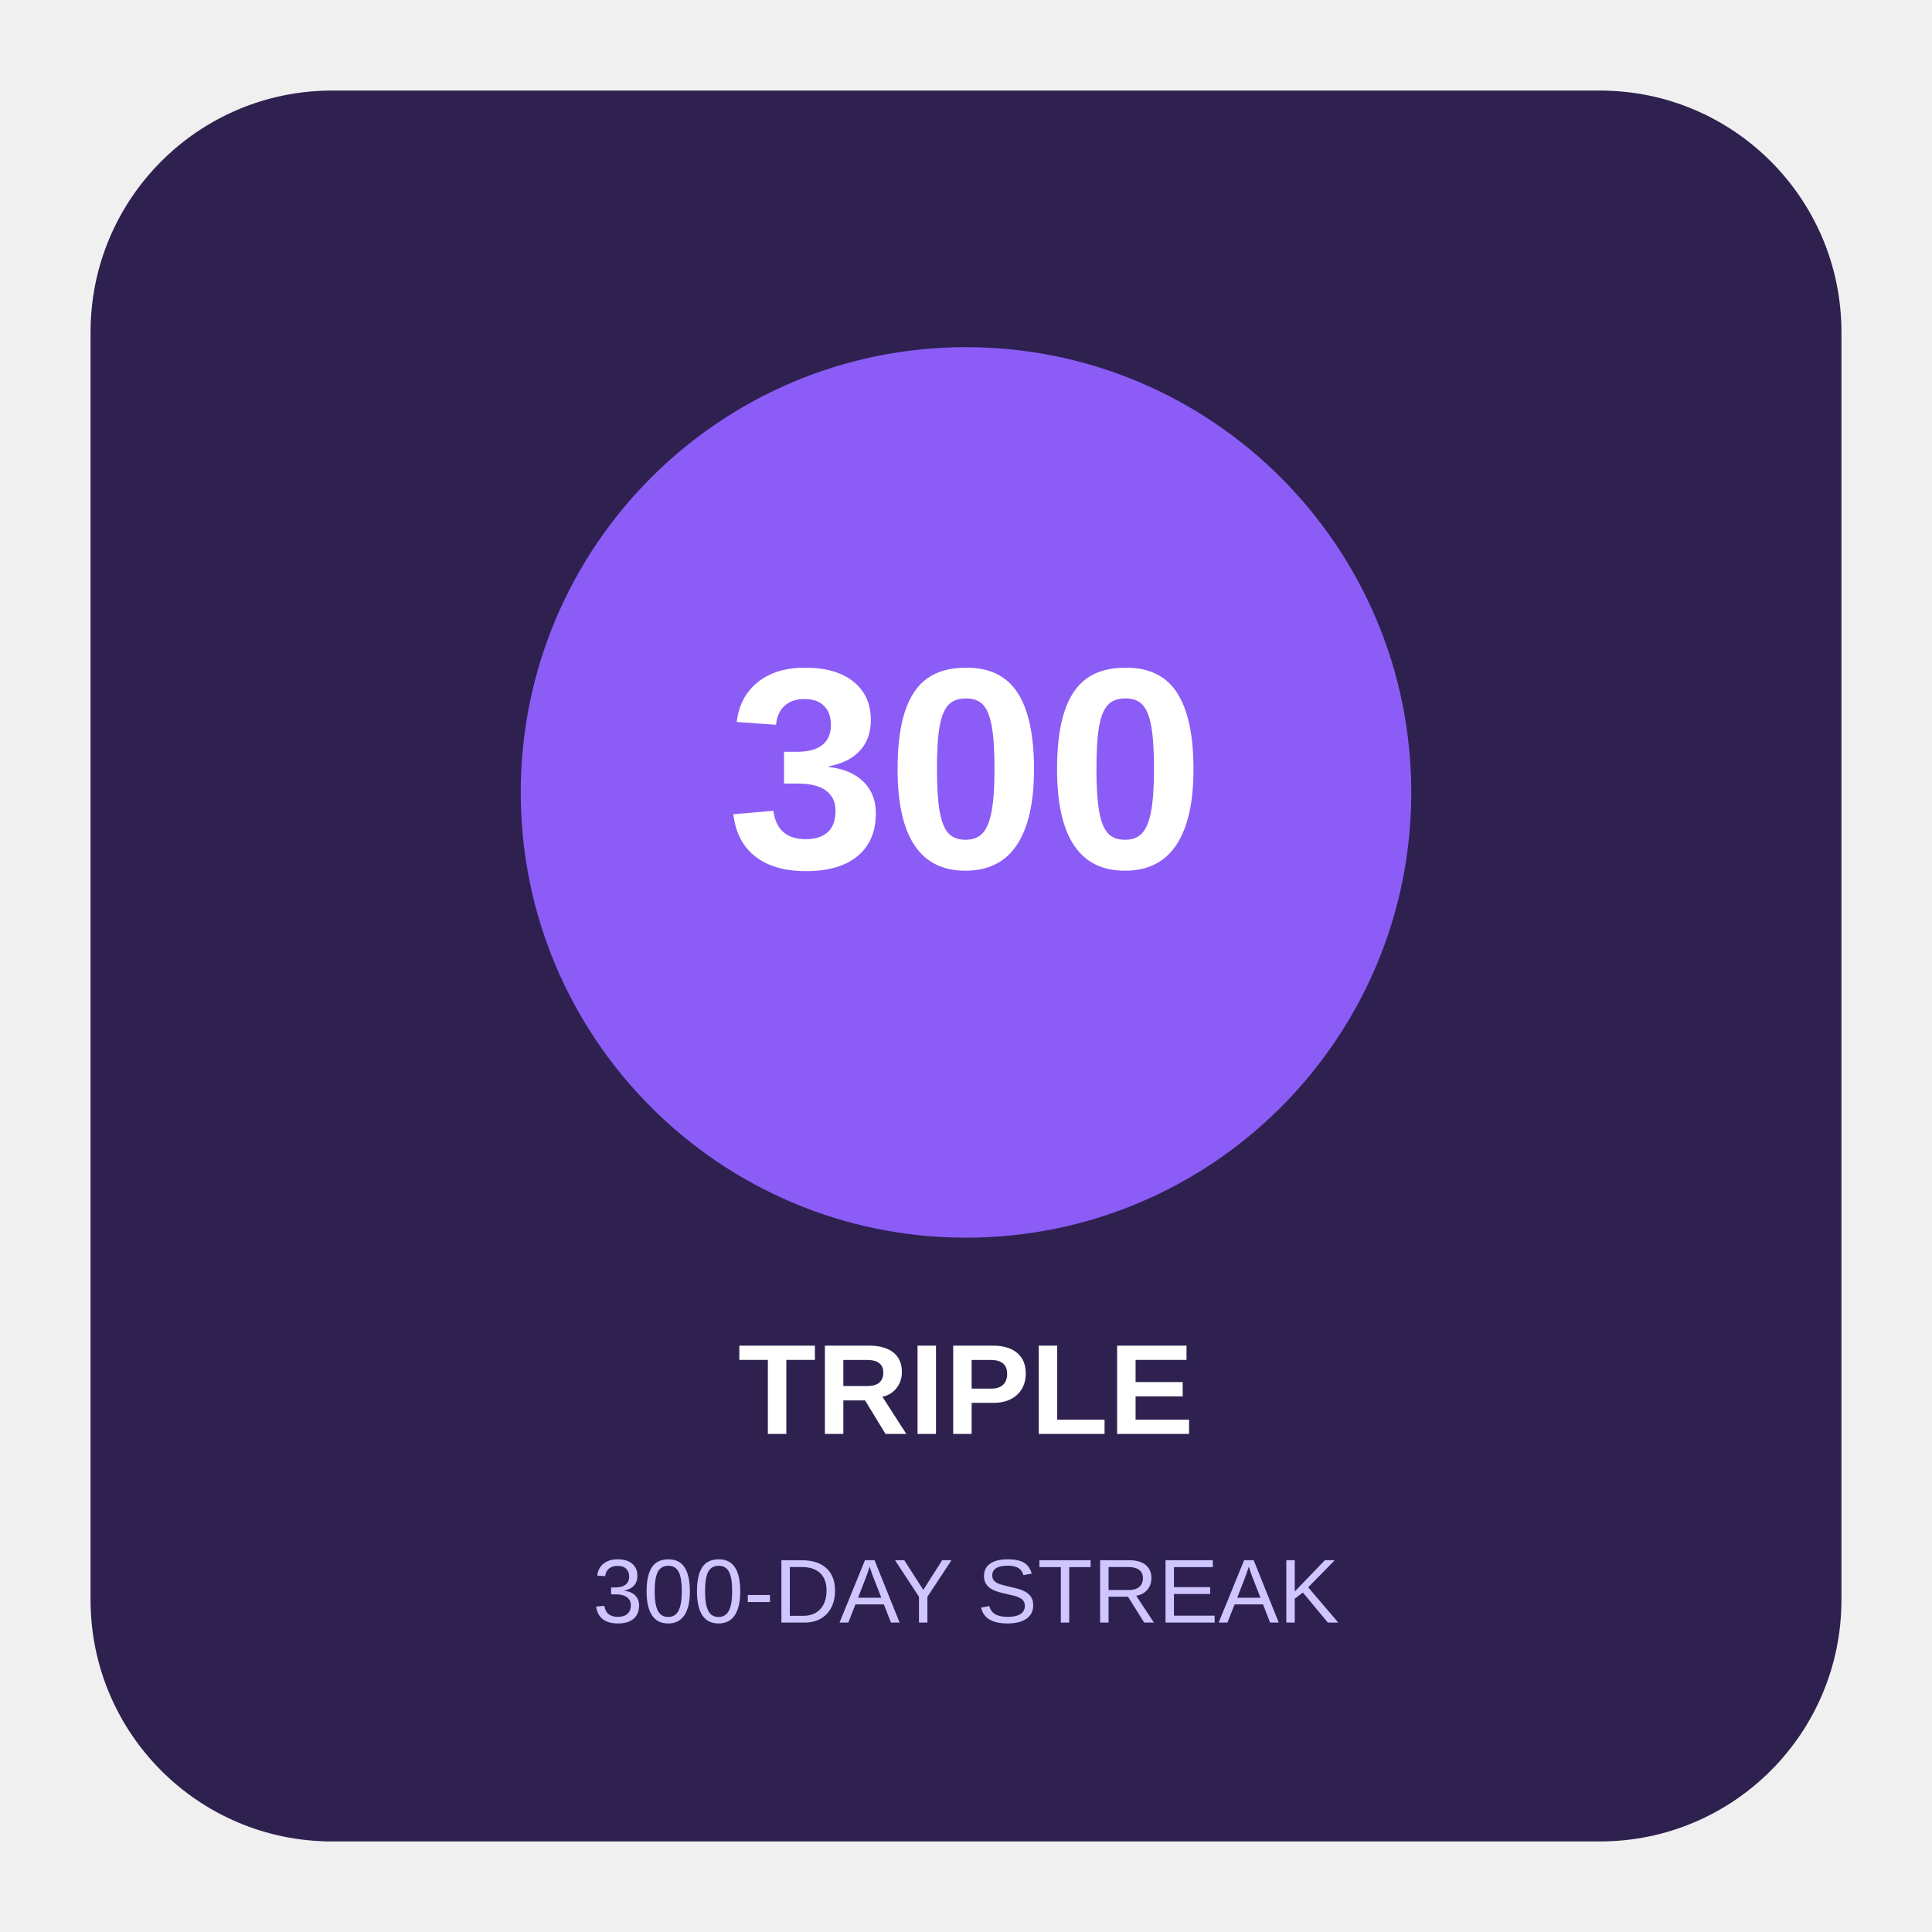
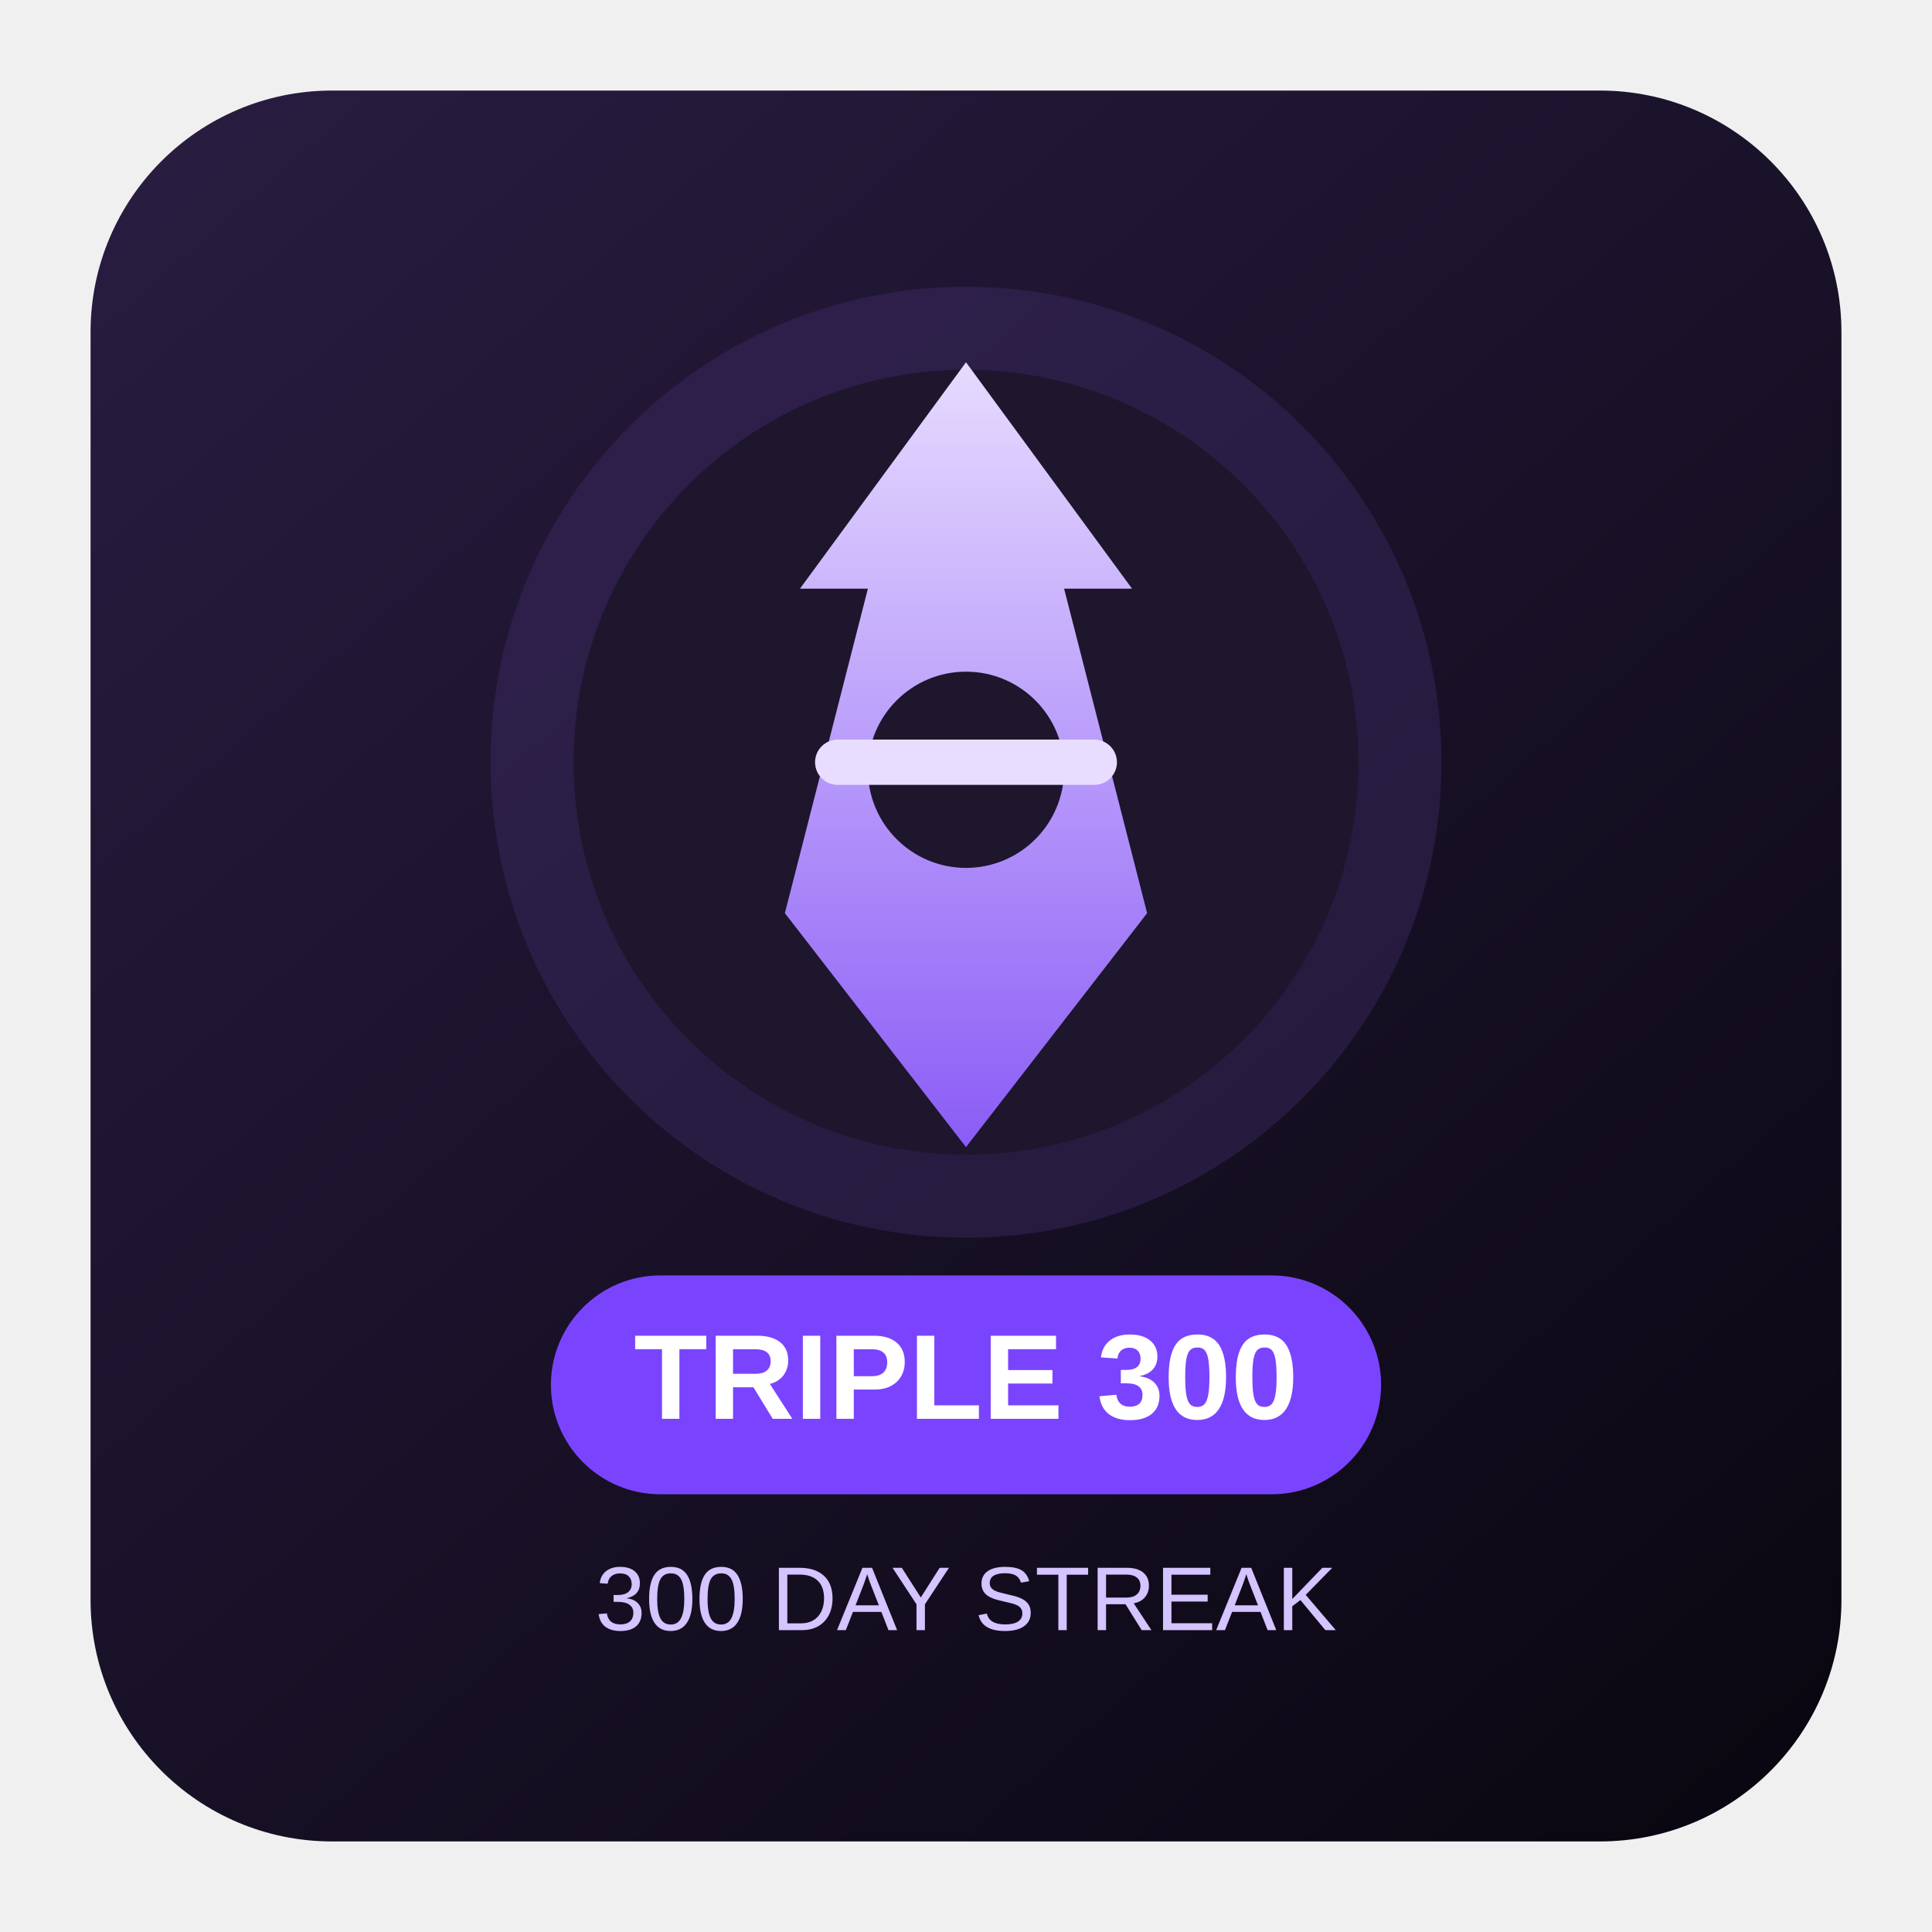
<svg xmlns="http://www.w3.org/2000/svg" width="512" height="512" viewBox="0 0 512 512" fill="none">
  <defs>
-     <linearGradient id="g" x1="60" y1="20" x2="450" y2="492">
-       <stop stop-color="#2E2150" />
-       <stop offset="1" stop-color="#100C1B" />
+     <linearGradient id="bg300" x1="54" y1="24" x2="458" y2="486" gradientUnits="userSpaceOnUse">
+       <stop stop-color="#281C40" />
+       <stop offset="1" stop-color="#0A0711" />
+     </linearGradient>
+     <linearGradient id="blade300" x1="256" y1="92" x2="256" y2="304" gradientUnits="userSpaceOnUse">
+       <stop stop-color="#E8DDFF" />
+       <stop offset="1" stop-color="#8B5CF6" />
    </linearGradient>
  </defs>
-   <rect x="24" y="24" width="464" height="464" rx="64" fill="url(#g)" />
-   <circle cx="256" cy="210" r="118" fill="#8B5CF6" />
-   <text x="256" y="230" text-anchor="middle" fill="white" font-family="Arial" font-size="76" font-weight="700">300</text>
-   <text x="256" y="380" text-anchor="middle" fill="white" font-family="Arial" font-size="34" font-weight="700">TRIPLE</text>
-   <text x="256" y="430" text-anchor="middle" fill="#CFC6FF" font-family="Arial" font-size="24">300-DAY STREAK</text>
+   <rect x="24" y="24" width="464" height="464" rx="64" fill="url(#bg300)" />
+   <circle cx="256" cy="202" r="126" fill="#3E2A66" opacity="0.42" />
+   <circle cx="256" cy="202" r="104" fill="#1D162D" />
+   <path d="M256 96L300 156L282 156L304 242L256 304L208 242L230 156L212 156L256 96Z" fill="url(#blade300)" />
+   <circle cx="256" cy="204" r="26" fill="#1D162D" />
+   <path d="M222 202H290" stroke="#E8DDFF" stroke-width="12" stroke-linecap="round" />
+   <rect x="146" y="338" width="220" height="58" rx="29" fill="#7A44FF" />
+   <text x="256" y="376" text-anchor="middle" fill="white" font-family="Arial" font-size="32" font-weight="700">TRIPLE 300</text>
+   <text x="256" y="432" text-anchor="middle" fill="#D4C4FF" font-family="Arial" font-size="24">300 DAY STREAK</text>
</svg>
